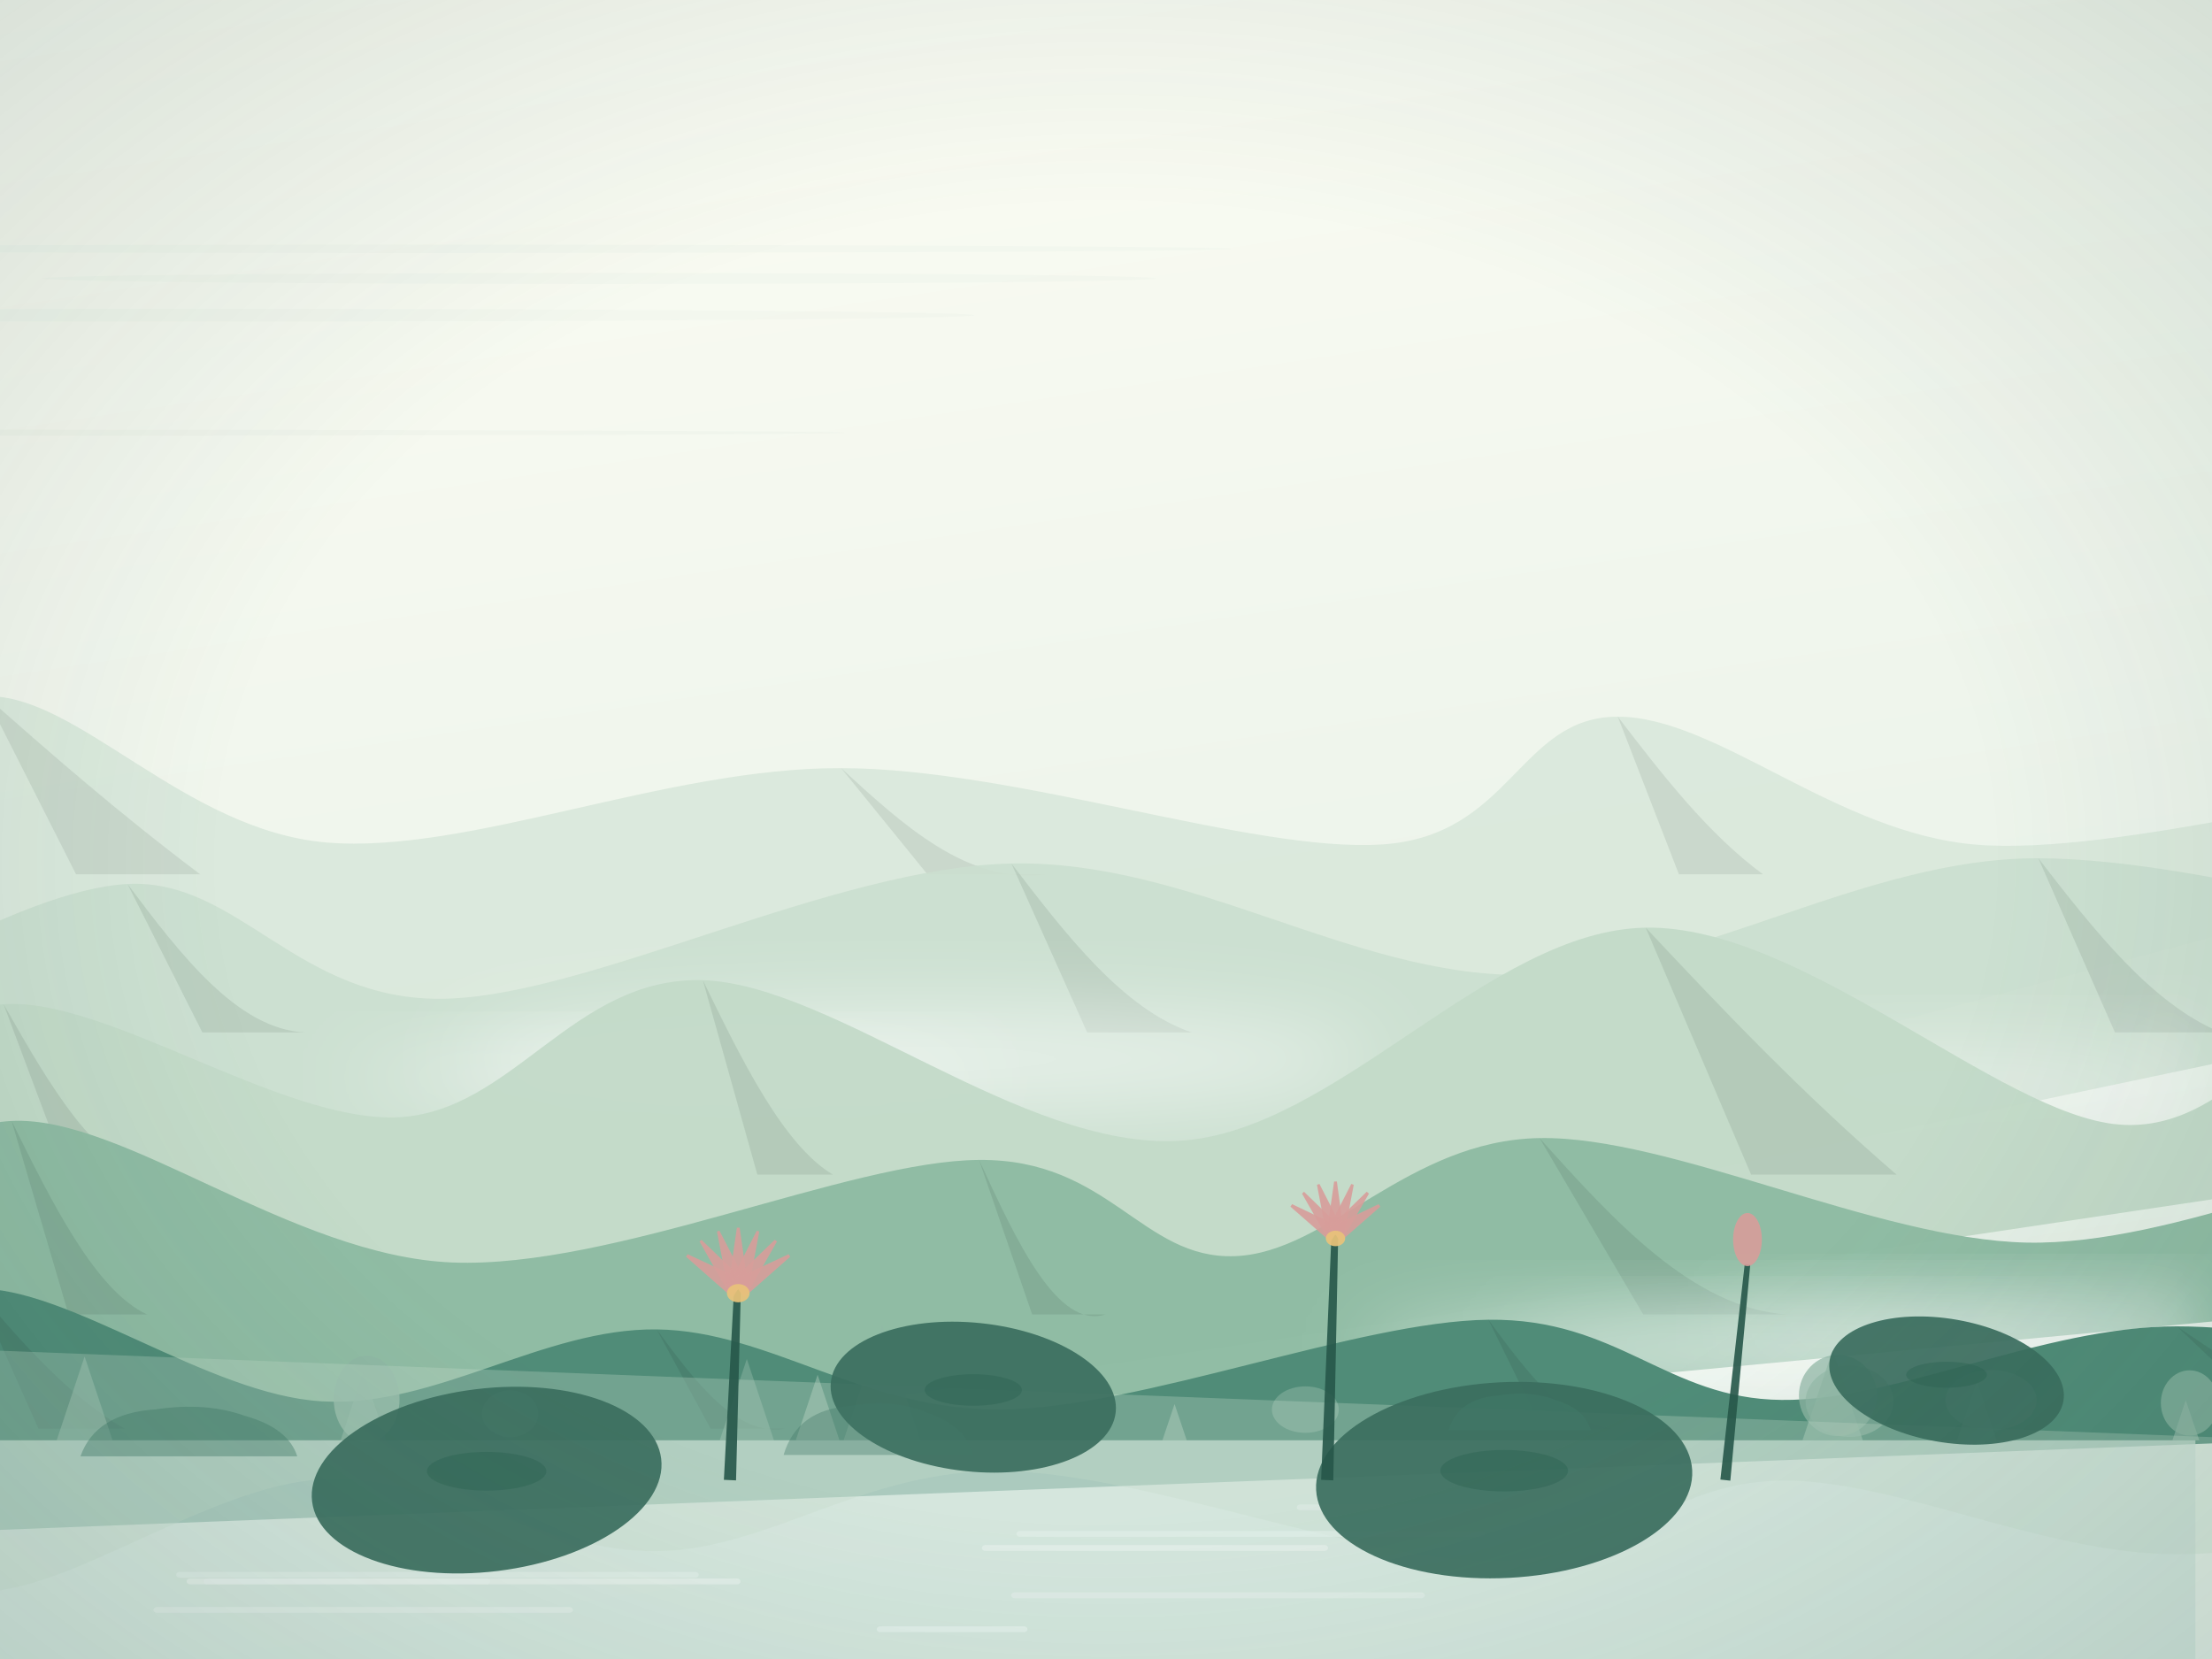
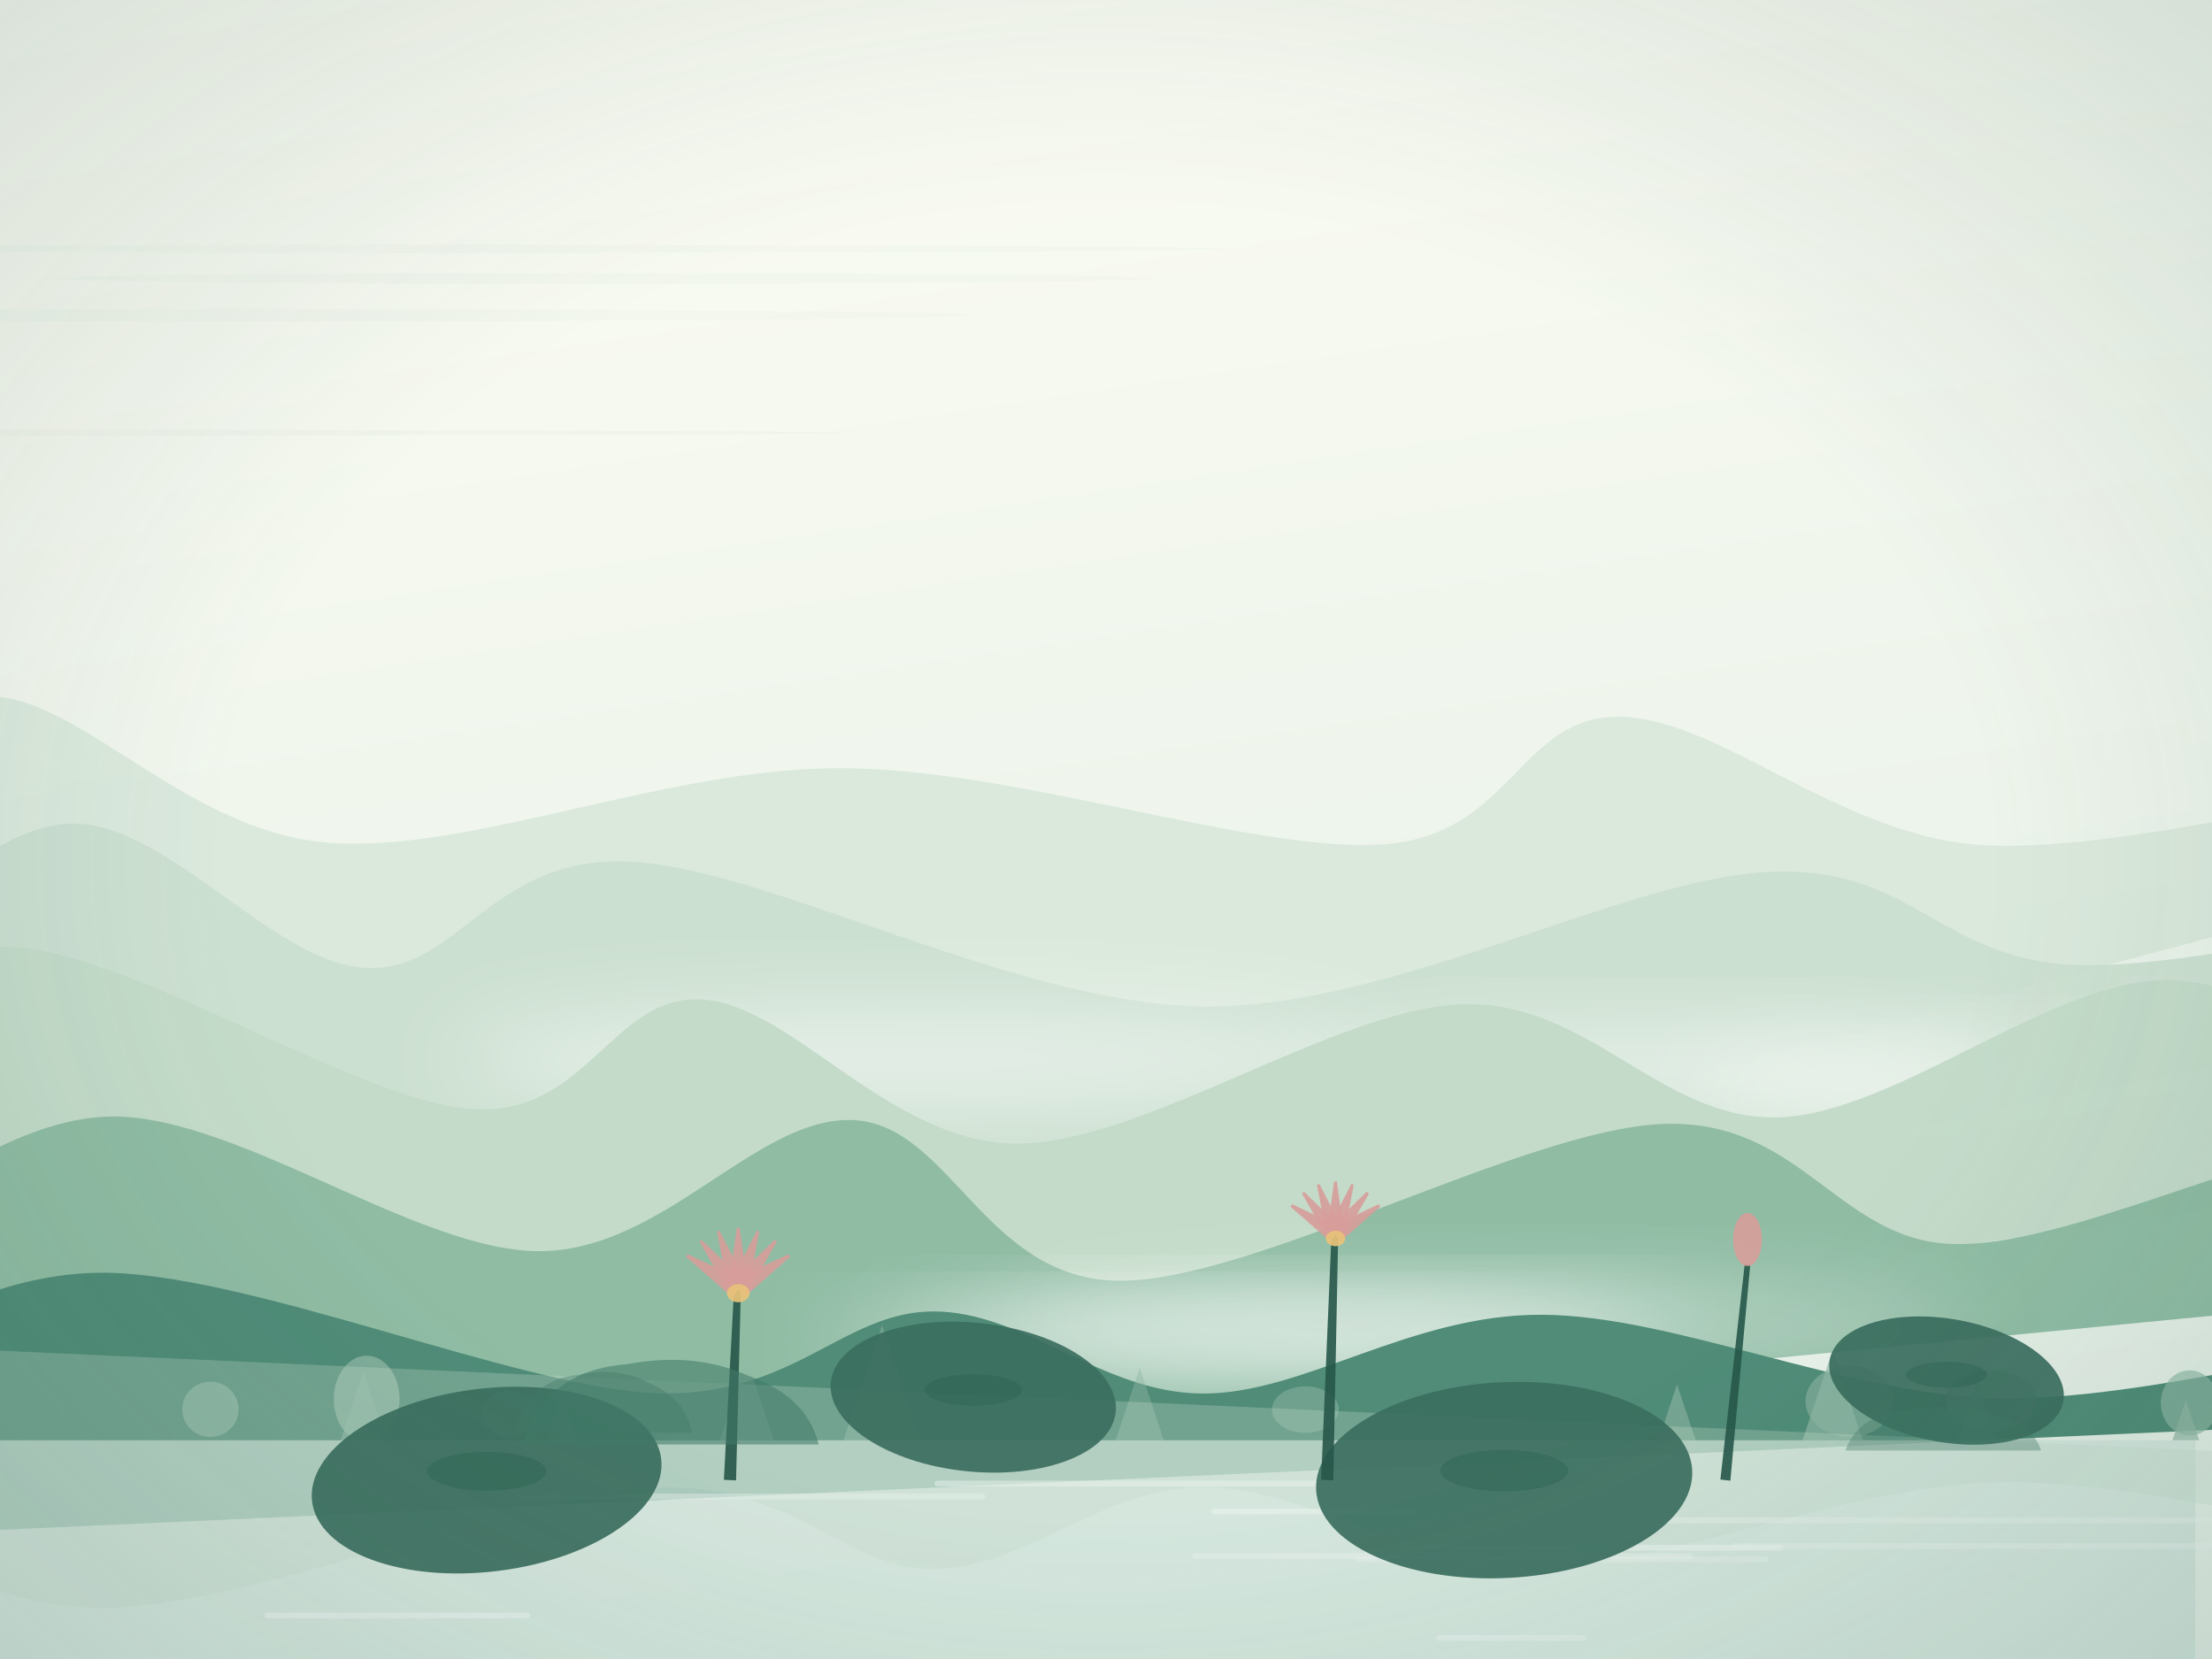
<svg xmlns="http://www.w3.org/2000/svg" viewBox="0 0 800 600" width="800" height="600" role="img">
  <defs>
    <linearGradient id="sky" x1="0" y1="0" x2="0.2" y2="1">
      <stop offset="0" stop-color="#FDFDF4" />
      <stop offset="1" stop-color="#E4EFE6" />
    </linearGradient>
    <filter id="soft" x="-40%" y="-70%" width="180%" height="240%">
      <feGaussianBlur stdDeviation="14.4" />
    </filter>
  </defs>
  <rect width="800" height="600" fill="url(#sky)" />
  <ellipse cx="145.3" cy="90.0" rx="300.0" ry="1.5" fill="#b0cbc2" fill-opacity="0.06" />
  <ellipse cx="-13.8" cy="156.5" rx="319.5" ry="1.1" fill="#b0cbc2" fill-opacity="0.08" />
  <ellipse cx="216.8" cy="100.7" rx="201.2" ry="2.0" fill="#b0cbc2" fill-opacity="0.06" />
  <ellipse cx="69.6" cy="114.0" rx="282.8" ry="2.3" fill="#b0cbc2" fill-opacity="0.07" />
  <path d="M-80.0,310.0 C-67.5,300.3 -38.1,252.7 -5.1,251.8 C28.0,250.9 66.5,300.3 118.1,304.7 C169.6,309.0 240.6,277.6 304.2,277.8 C367.8,277.9 453.0,308.5 499.9,305.4 C546.7,302.3 549.3,259.2 585.1,259.2 C621.0,259.2 664.1,301.4 714.9,305.5 C765.8,309.6 862.5,281.7 890.0,283.7 C917.6,285.7 881.7,311.9 880.0,317.5 L0.0,553.3 L-80.0,553.3 Z" fill="#d6e6d9" fill-opacity="0.82" />
-   <path d="M-5.1,251.8 C18.2,272.4 43.0,294.1 72.4,316.2 L27.5,316.2 Z" fill="#9eaea3" fill-opacity="0.28" />
-   <path d="M304.2,277.8 C326.5,298.3 350.2,320.1 378.4,316.2 L335.4,316.2 Z" fill="#9eaea3" fill-opacity="0.28" />
-   <path d="M585.1,259.2 C600.9,279.8 617.7,301.6 637.6,316.2 L607.2,316.2 Z" fill="#9eaea3" fill-opacity="0.28" />
-   <path d="M890.0,283.7 C904.1,304.3 919.2,326.1 937.0,316.2 L909.8,316.2 Z" fill="#9eaea3" fill-opacity="0.28" />
-   <path d="M-80.0,374.1 C-59.0,365.1 6.0,321.9 46.1,319.7 C86.3,317.6 107.6,362.4 160.9,361.2 C214.1,360.0 300.9,313.7 365.8,312.3 C430.8,310.9 488.7,353.0 550.6,352.6 C612.5,352.3 673.2,310.2 737.2,310.4 C801.1,310.5 910.3,344.0 934.1,353.6 C957.9,363.2 889.0,365.6 880.0,368.0 L0.0,553.3 L-80.0,553.3 Z" fill="#cbdfcf" fill-opacity="0.90" />
-   <path d="M46.1,319.7 C65.4,345.4 86.0,372.4 110.5,373.4 L73.2,373.4 Z" fill="#96a99c" fill-opacity="0.31" />
-   <path d="M365.8,312.3 C385.4,337.9 406.2,365.0 431.0,373.4 L393.2,373.4 Z" fill="#96a99c" fill-opacity="0.31" />
-   <path d="M737.2,310.4 C757.0,336.0 778.1,363.1 803.2,373.4 L764.9,373.4 Z" fill="#96a99c" fill-opacity="0.31" />
+   <path d="M-80.0,370.1 C-62.8,358.1 -12.2,301.3 23.1,298.0 C58.4,294.6 97.6,347.8 131.7,350.0 C165.8,352.3 177.0,309.2 227.6,311.6 C278.3,313.9 366.9,363.4 435.6,364.0 C504.3,364.6 586.7,317.8 639.8,315.3 C693.0,312.8 701.3,348.6 754.6,349.1 C807.9,349.6 938.7,315.0 959.6,318.3 C980.5,321.5 893.3,360.2 880.0,368.6 L0.0,553.3 L-80.0,553.3 Z" fill="#cbdfcf" fill-opacity="0.90" />
+   <ellipse cx="595.5" cy="385.7" rx="126.7" ry="13.4" fill="#FFFFFF" fill-opacity="0.53" filter="url(#soft)" />
  <ellipse cx="960.3" cy="379.8" rx="194.9" ry="11.3" fill="#FFFFFF" fill-opacity="0.43" filter="url(#soft)" />
  <ellipse cx="331.4" cy="382.9" rx="166.4" ry="17.7" fill="#FFFFFF" fill-opacity="0.52" filter="url(#soft)" />
  <ellipse cx="706.3" cy="393.8" rx="94.9" ry="14.1" fill="#FFFFFF" fill-opacity="0.48" filter="url(#soft)" />
-   <ellipse cx="241.5" cy="389.6" rx="116.7" ry="9.9" fill="#FFFFFF" fill-opacity="0.47" filter="url(#soft)" />
-   <path d="M-80.0,420.1 C-66.4,410.7 -35.9,365.9 1.3,363.2 C38.5,360.6 101.1,405.5 143.3,404.1 C185.4,402.6 207.0,353.1 254.2,354.5 C301.4,356.0 369.6,415.8 426.4,412.6 C483.2,409.4 538.5,336.4 595.2,335.5 C651.8,334.5 723.1,403.1 766.3,406.7 C809.5,410.4 835.4,354.9 854.4,357.4 C873.3,359.9 875.7,411.0 880.0,421.8 L0.0,553.3 L-80.0,553.3 Z" fill="#C4DBC9" fill-opacity="0.95" />
-   <path d="M1.3,363.2 C17.8,392.2 35.3,422.9 56.2,424.8 L24.4,424.8 Z" fill="#91a698" fill-opacity="0.32" />
-   <path d="M254.2,354.5 C268.3,383.5 283.4,414.2 301.2,424.8 L273.9,424.8 Z" fill="#91a698" fill-opacity="0.32" />
-   <path d="M595.2,335.5 C622.4,364.5 651.4,395.1 685.9,424.8 L633.3,424.8 Z" fill="#91a698" fill-opacity="0.32" />
-   <path d="M854.4,357.4 C869.6,386.4 885.9,417.0 905.3,424.8 L875.7,424.8 Z" fill="#91a698" fill-opacity="0.32" />
-   <path d="M-80.0,468.9 C-66.0,458.3 -36.4,407.5 4.2,405.4 C44.8,403.4 105.3,454.2 163.6,456.6 C221.9,458.9 306.9,419.8 354.1,419.5 C401.3,419.1 412.9,455.6 446.7,454.3 C480.5,453.0 509.1,412.4 556.8,411.6 C604.5,410.8 678.7,448.2 732.9,449.4 C787.1,450.6 857.6,415.4 882.1,418.9 C906.6,422.4 880.4,461.8 880.0,470.4 L0.0,553.3 L-80.0,553.3 Z" fill="#8FBCA3" fill-opacity="0.98" />
-   <path d="M4.2,405.4 C18.9,435.2 34.6,466.8 53.2,475.4 L24.8,475.4 Z" fill="#6c907d" fill-opacity="0.33" />
-   <path d="M354.1,419.5 C367.8,449.3 382.5,480.8 399.8,475.4 L373.3,475.4 Z" fill="#6c907d" fill-opacity="0.33" />
-   <path d="M556.8,411.6 C583.6,441.4 612.1,472.9 646.1,475.4 L594.3,475.4 Z" fill="#6c907d" fill-opacity="0.33" />
-   <path d="M882.1,418.9 C902.6,448.7 924.5,480.2 950.5,475.4 L910.8,475.4 Z" fill="#6c907d" fill-opacity="0.33" />
-   <ellipse cx="655.3" cy="486.5" rx="111.4" ry="10.4" fill="#FFFFFF" fill-opacity="0.30" filter="url(#soft)" />
-   <ellipse cx="823.7" cy="479.2" rx="200.9" ry="10.7" fill="#FFFFFF" fill-opacity="0.38" filter="url(#soft)" />
-   <ellipse cx="657.0" cy="489.0" rx="165.7" ry="13.8" fill="#FFFFFF" fill-opacity="0.49" filter="url(#soft)" />
-   <path d="M-80.0,513.1 C-68.1,505.3 -41.4,467.1 -8.6,466.1 C24.1,465.0 75.3,504.4 116.3,506.8 C157.3,509.3 196.4,480.3 237.5,480.8 C278.5,481.3 312.4,510.4 362.5,509.8 C412.7,509.2 491.4,477.8 538.3,477.3 C585.3,476.7 602.8,505.9 644.3,506.3 C685.8,506.8 739.0,479.6 787.3,479.7 C835.6,479.7 918.9,500.1 934.3,506.6 C949.8,513.2 889.1,516.8 880.0,518.9 L0.0,553.3 L-80.0,553.3 Z" fill="#508C78" fill-opacity="1.00" />
-   <path d="M-8.6,466.1 C7.5,485.0 24.7,505.0 45.1,516.7 L13.9,516.7 Z" fill="#406f5f" fill-opacity="0.34" />
-   <path d="M237.5,480.8 C251.4,499.7 266.3,519.6 284.0,516.7 L257.0,516.7 Z" fill="#406f5f" fill-opacity="0.34" />
-   <path d="M538.3,477.3 C552.2,496.2 567.0,516.1 584.5,516.7 L557.7,516.7 Z" fill="#406f5f" fill-opacity="0.34" />
-   <path d="M787.3,479.7 C815.1,498.6 844.9,518.6 880.1,516.7 L826.3,516.7 Z" fill="#406f5f" fill-opacity="0.34" />
-   <path d="M20.5,520.9 L30.6,490.6 L40.7,520.9 Z" fill="#90b7a5" fill-opacity="0.55" />
+   <path d="M-80.0,415.2 C-66.8,403.1 -42.4,344.9 -0.7,342.5 C41.0,340.2 127.7,397.9 170.2,401.1 C212.6,404.2 221.1,359.4 254.0,361.5 C286.9,363.6 321.6,413.3 367.4,413.6 C413.2,413.9 482.8,364.8 528.8,363.2 C574.8,361.7 600.7,405.5 643.4,404.1 C686.2,402.6 743.2,353.1 785.4,354.5 C827.5,356.0 880.5,400.7 896.3,412.6 C912.1,424.5 882.7,423.6 880.0,425.8 L0.0,553.3 L-80.0,553.3 Z" fill="#C4DBC9" fill-opacity="0.95" />
+   <path d="M-80.0,467.8 C-60.4,457.2 -8.3,406.4 37.5,403.9 C83.3,401.3 149.6,452.3 194.8,452.5 C240.0,452.7 273.7,403.3 308.8,405.1 C343.8,406.9 356.2,463.0 404.9,463.2 C453.6,463.4 550.8,408.7 601.0,406.5 C651.1,404.3 664.5,448.3 705.8,449.9 C747.2,451.5 820.3,413.1 849.3,416.1 C878.4,419.2 874.9,459.5 880.0,468.1 L0.0,553.3 L-80.0,553.3 Z" fill="#8FBCA3" fill-opacity="0.98" />
+   <ellipse cx="435.9" cy="484.5" rx="141.1" ry="10.2" fill="#FFFFFF" fill-opacity="0.49" filter="url(#soft)" />
+   <ellipse cx="468.9" cy="479.1" rx="143.0" ry="10.5" fill="#FFFFFF" fill-opacity="0.52" filter="url(#soft)" />
+   <ellipse cx="539.7" cy="479.6" rx="174.0" ry="15.3" fill="#FFFFFF" fill-opacity="0.32" filter="url(#soft)" />
+   <path d="M-80.0,507.5 C-60.7,499.7 -16.9,461.0 35.8,460.3 C88.5,459.7 186.0,501.4 236.3,503.8 C286.6,506.1 304.5,474.3 337.6,474.3 C370.7,474.3 398.2,503.8 434.9,504.0 C471.6,504.2 510.0,475.2 557.8,475.5 C605.6,475.8 667.2,504.3 721.7,505.7 C776.1,507.1 858.1,482.5 884.5,483.9 C910.9,485.2 880.7,508.6 880.0,513.5 L0.0,553.3 L-80.0,553.3 Z" fill="#508C78" fill-opacity="1.00" />
+   <path d="M599.8,520.9 L606.5,500.7 L613.3,520.9 Z" fill="#90b7a5" fill-opacity="0.58" />
+   <path d="M197.7,520.9 L203.4,504.0 L209.0,520.9 Z" fill="#90b7a5" fill-opacity="0.50" />
+   <path d="M403.5,520.9 L412.2,494.7 L420.9,520.9 Z" fill="#90b7a5" fill-opacity="0.44" />
+   <ellipse cx="76.1" cy="509.7" rx="10.2" ry="10.0" fill="#90b7a5" fill-opacity="0.61" />
  <path d="M305.1,520.9 L319.0,479.2 L332.9,520.9 Z" fill="#90b7a5" fill-opacity="0.46" />
  <ellipse cx="720.1" cy="506.4" rx="16.5" ry="10.9" fill="#90b7a5" fill-opacity="0.66" />
  <path d="M707.8,520.9 L715.0,499.4 L722.1,520.9 Z" fill="#90b7a5" fill-opacity="0.72" />
  <path d="M123.2,520.9 L131.4,496.1 L139.7,520.9 Z" fill="#90b7a5" fill-opacity="0.51" />
  <path d="M260.3,520.9 L270.1,491.5 L279.9,520.9 Z" fill="#90b7a5" fill-opacity="0.47" />
  <ellipse cx="791.9" cy="507.4" rx="10.4" ry="11.8" fill="#90b7a5" fill-opacity="0.67" />
  <ellipse cx="472.1" cy="509.8" rx="12.1" ry="8.4" fill="#90b7a5" fill-opacity="0.49" />
  <path d="M651.9,520.9 L662.8,488.3 L673.7,520.9 Z" fill="#90b7a5" fill-opacity="0.66" />
  <ellipse cx="132.6" cy="506.0" rx="11.9" ry="15.7" fill="#90b7a5" fill-opacity="0.76" />
  <ellipse cx="184.5" cy="511.3" rx="10.2" ry="8.5" fill="#90b7a5" fill-opacity="0.72" />
  <ellipse cx="668.9" cy="506.8" rx="15.9" ry="12.9" fill="#90b7a5" fill-opacity="0.57" />
  <path d="M785.7,520.9 L790.5,506.4 L795.4,520.9 Z" fill="#90b7a5" fill-opacity="0.69" />
-   <ellipse cx="664.7" cy="504.7" rx="14.1" ry="14.7" fill="#90b7a5" fill-opacity="0.72" />
-   <path d="M420.4,520.9 L424.8,507.8 L429.2,520.9 Z" fill="#90b7a5" fill-opacity="0.69" />
-   <path d="M287.8,520.9 L295.7,497.2 L303.6,520.9 Z" fill="#90b7a5" fill-opacity="0.69" />
  <rect x="-16.0" y="520.9" width="810" height="89.1" fill="#CFE2DA" fill-opacity="0.72" />
  <g transform="translate(0,1041.8) scale(1,-1)" opacity="0.30">
-     <path d="M-80.0,513.1 C-68.1,505.3 -41.4,467.1 -8.6,466.1 C24.1,465.0 75.3,504.4 116.3,506.8 C157.3,509.3 196.4,480.3 237.5,480.8 C278.5,481.3 312.4,510.4 362.5,509.8 C412.7,509.2 491.4,477.8 538.3,477.3 C585.3,476.7 602.8,505.9 644.3,506.3 C685.8,506.8 739.0,479.6 787.3,479.7 C835.6,479.7 918.9,500.1 934.3,506.6 C949.8,513.2 889.1,516.8 880.0,518.9 L0.0,553.3 L-80.0,553.3 Z" fill="#C4DBC9" />
+     <path d="M-80.0,507.5 C-60.7,499.7 -16.9,461.0 35.8,460.3 C88.5,459.7 186.0,501.4 236.3,503.8 C286.6,506.1 304.5,474.3 337.6,474.3 C370.7,474.3 398.2,503.8 434.9,504.0 C471.6,504.2 510.0,475.2 557.8,475.5 C605.6,475.8 667.2,504.3 721.7,505.7 C776.1,507.1 858.1,482.5 884.5,483.9 C910.9,485.2 880.7,508.6 880.0,513.5 L0.0,553.3 L-80.0,553.3 Z" fill="#C4DBC9" />
  </g>
-   <rect x="55.5" y="581.2" width="151.7" height="2.1" rx="1.2" fill="#e9f2ee" fill-opacity="0.51" />
-   <rect x="365.7" y="575.9" width="149.6" height="2.1" rx="1.2" fill="#e9f2ee" fill-opacity="0.46" />
-   <rect x="63.7" y="568.5" width="189.0" height="2.1" rx="1.2" fill="#e9f2ee" fill-opacity="0.47" />
-   <rect x="67.5" y="570.9" width="200.3" height="2.1" rx="1.2" fill="#e9f2ee" fill-opacity="0.68" />
-   <rect x="73.6" y="570.9" width="103.7" height="2.1" rx="1.2" fill="#e9f2ee" fill-opacity="0.69" />
-   <rect x="317.1" y="588.2" width="54.5" height="2.1" rx="1.2" fill="#e9f2ee" fill-opacity="0.64" />
-   <rect x="355.1" y="558.8" width="125.2" height="2.1" rx="1.2" fill="#e9f2ee" fill-opacity="0.60" />
-   <rect x="469.0" y="544.1" width="73.3" height="2.1" rx="1.2" fill="#e9f2ee" fill-opacity="0.36" />
-   <rect x="367.6" y="553.7" width="169.4" height="2.1" rx="1.2" fill="#e9f2ee" fill-opacity="0.47" />
+   <rect x="626.3" y="558.1" width="236.7" height="2.1" rx="1.2" fill="#e9f2ee" fill-opacity="0.45" />
+   <rect x="490.1" y="562.9" width="149.7" height="2.1" rx="1.2" fill="#e9f2ee" fill-opacity="0.37" />
+   <rect x="337.9" y="535.5" width="224.0" height="2.1" rx="1.2" fill="#e9f2ee" fill-opacity="0.50" />
+   <rect x="95.6" y="583.2" width="96.1" height="2.1" rx="1.2" fill="#e9f2ee" fill-opacity="0.72" />
+   <rect x="438.0" y="545.6" width="74.9" height="2.1" rx="1.2" fill="#e9f2ee" fill-opacity="0.63" />
+   <rect x="431.2" y="561.7" width="181.0" height="2.1" rx="1.2" fill="#e9f2ee" fill-opacity="0.46" />
+   <rect x="186.8" y="540.2" width="169.6" height="2.1" rx="1.2" fill="#e9f2ee" fill-opacity="0.43" />
+   <rect x="508.1" y="558.7" width="136.8" height="2.1" rx="1.2" fill="#e9f2ee" fill-opacity="0.63" />
+   <rect x="601.3" y="548.8" width="231.6" height="2.1" rx="1.2" fill="#e9f2ee" fill-opacity="0.45" />
+   <rect x="519.5" y="591.3" width="54.3" height="2.1" rx="1.2" fill="#e9f2ee" fill-opacity="0.49" />
  <ellipse cx="176.0" cy="535.3" rx="63.6" ry="33.1" fill="#3b6e5f" fill-opacity="0.92" transform="rotate(-7 176.0 535.3)" />
  <ellipse cx="176.0" cy="532.1" rx="21.6" ry="7.0" fill="#2d6253" fill-opacity="0.42" />
  <ellipse cx="352.0" cy="505.3" rx="51.8" ry="26.9" fill="#3b6e5f" fill-opacity="0.92" transform="rotate(6 352.0 505.3)" />
  <ellipse cx="352.0" cy="502.7" rx="17.6" ry="5.7" fill="#2d6253" fill-opacity="0.42" />
  <ellipse cx="544.0" cy="535.3" rx="68.1" ry="35.4" fill="#3b6e5f" fill-opacity="0.92" transform="rotate(-3 544.0 535.3)" />
  <ellipse cx="544.0" cy="531.9" rx="23.1" ry="7.5" fill="#2d6253" fill-opacity="0.42" />
  <ellipse cx="704.0" cy="499.3" rx="42.9" ry="22.3" fill="#3b6e5f" fill-opacity="0.92" transform="rotate(10 704.0 499.3)" />
  <ellipse cx="704.0" cy="497.2" rx="14.6" ry="4.7" fill="#2d6253" fill-opacity="0.42" />
  <path d="M266.2,535.4 L268.1,460.4 L265.8,460.3 L261.8,535.2 Z" fill="#26574A" fill-opacity="0.90" />
  <path d="M269.0,463.1 L248.7,453.6 L248.1,454.5 L264.9,469.3 Z" fill="#D79E9A" fill-opacity="0.90" />
  <path d="M269.9,464.0 L253.7,448.4 L253.0,449.0 L264.0,468.5 Z" fill="#D79E9A" fill-opacity="0.90" />
  <path d="M270.5,465.0 L260.2,445.1 L259.3,445.4 L263.5,467.4 Z" fill="#D79E9A" fill-opacity="0.90" />
  <path d="M270.7,466.2 L267.5,444.0 L266.5,444.0 L263.3,466.2 Z" fill="#D79E9A" fill-opacity="0.90" />
  <path d="M270.5,467.4 L274.6,445.4 L273.7,445.1 L263.5,465.0 Z" fill="#D79E9A" fill-opacity="0.90" />
  <path d="M269.9,468.5 L281.0,449.0 L280.2,448.4 L264.0,464.0 Z" fill="#D79E9A" fill-opacity="0.90" />
  <path d="M269.0,469.3 L285.8,454.5 L285.2,453.6 L264.9,463.1 Z" fill="#D79E9A" fill-opacity="0.90" />
  <ellipse cx="267.0" cy="467.7" rx="4.1" ry="3.3" fill="#E8C27A" fill-opacity="0.92" />
  <path d="M482.2,535.4 L484.1,440.6 L481.8,440.5 L477.8,535.2 Z" fill="#26574A" fill-opacity="0.90" />
  <path d="M484.7,443.8 L467.3,435.5 L466.7,436.4 L481.2,449.1 Z" fill="#D79E9A" fill-opacity="0.90" />
  <path d="M485.5,444.5 L471.6,431.0 L470.9,431.7 L480.4,448.4 Z" fill="#D79E9A" fill-opacity="0.90" />
  <path d="M486.0,445.4 L477.2,428.2 L476.3,428.5 L479.9,447.5 Z" fill="#D79E9A" fill-opacity="0.90" />
  <path d="M486.1,446.4 L483.5,427.3 L482.5,427.3 L479.8,446.4 Z" fill="#D79E9A" fill-opacity="0.90" />
  <path d="M486.0,447.5 L489.6,428.5 L488.7,428.2 L479.9,445.4 Z" fill="#D79E9A" fill-opacity="0.90" />
  <path d="M485.5,448.4 L495.1,431.7 L494.3,431.0 L480.4,444.5 Z" fill="#D79E9A" fill-opacity="0.90" />
  <path d="M484.7,449.1 L499.2,436.4 L498.6,435.5 L481.2,443.8 Z" fill="#D79E9A" fill-opacity="0.90" />
  <ellipse cx="483.0" cy="447.9" rx="3.5" ry="2.8" fill="#E8C27A" fill-opacity="0.92" />
  <path d="M625.8,535.5 L633.0,457.4 L631.0,457.2 L622.2,535.1 Z" fill="#26574A" fill-opacity="0.90" />
  <ellipse cx="632.0" cy="448.3" rx="5.2" ry="9.6" fill="#D79E9A" fill-opacity="0.90" />
-   <path d="M29.1,526.7 Q34.6,511.1 56.5,509.7 Q74.6,507.0 88.7,512.1 Q104.3,516.5 107.5,526.7 Z" fill="#417968" fill-opacity="0.41" />
-   <path d="M523.9,517.2 Q527.5,505.7 541.9,504.7 Q553.7,502.7 563.0,506.5 Q573.2,509.7 575.3,517.2 Z" fill="#417968" fill-opacity="0.59" />
-   <path d="M283.4,526.2 Q288.2,509.9 307.4,508.5 Q323.1,505.6 335.5,511.0 Q349.2,515.6 351.9,526.2 Z" fill="#417968" fill-opacity="0.37" />
+   <path d="M667.4,524.6 Q672.4,510.7 692.2,509.5 Q708.5,507.1 721.2,511.6 Q735.4,515.5 738.2,524.6 Z" fill="#417968" fill-opacity="0.36" />
+   <path d="M186.4,518.2 Q190.9,499.0 208.8,497.3 Q223.5,494.0 235.0,500.3 Q247.8,505.7 250.3,518.2 Z" fill="#417968" fill-opacity="0.39" />
+   <path d="M189.3,522.4 Q196.8,495.7 226.7,493.4 Q251.2,488.8 270.5,497.5 Q291.8,505.0 296.1,522.4 Z" fill="#417968" fill-opacity="0.56" />
  <defs>
    <radialGradient id="vig" cx="0.5" cy="0.52" r="0.72">
      <stop offset="0.55" stop-color="#26574A" stop-opacity="0" />
      <stop offset="1" stop-color="#26574A" stop-opacity="0.16" />
    </radialGradient>
  </defs>
  <rect width="800" height="600" fill="url(#vig)" />
</svg>
